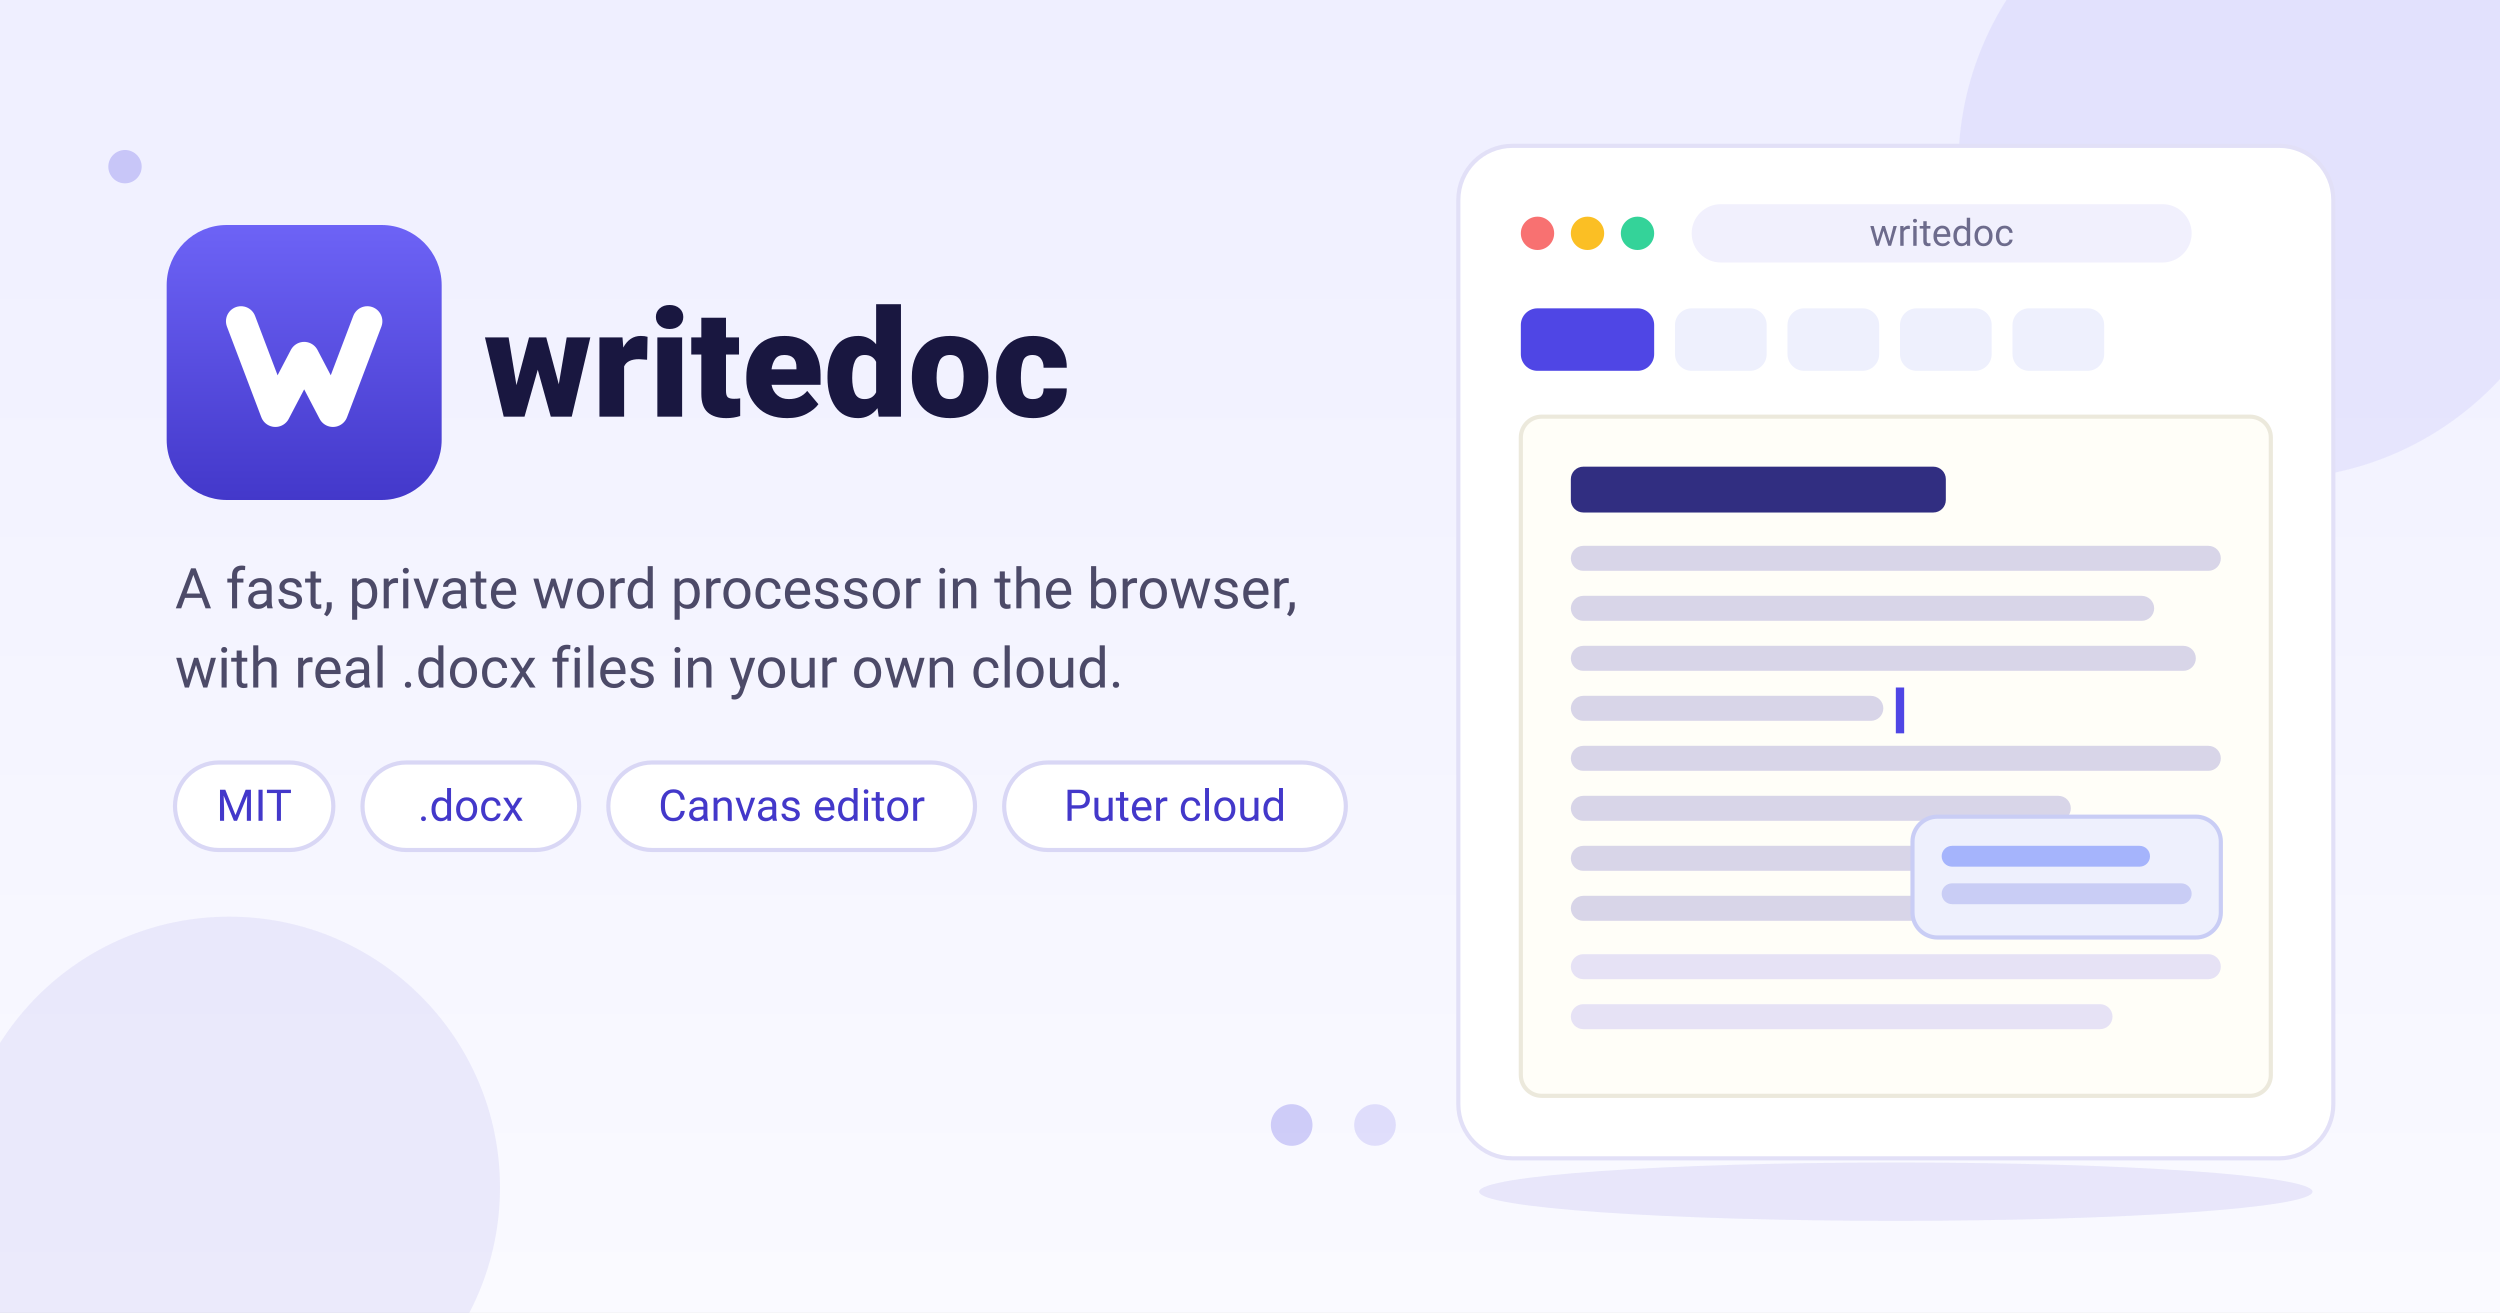
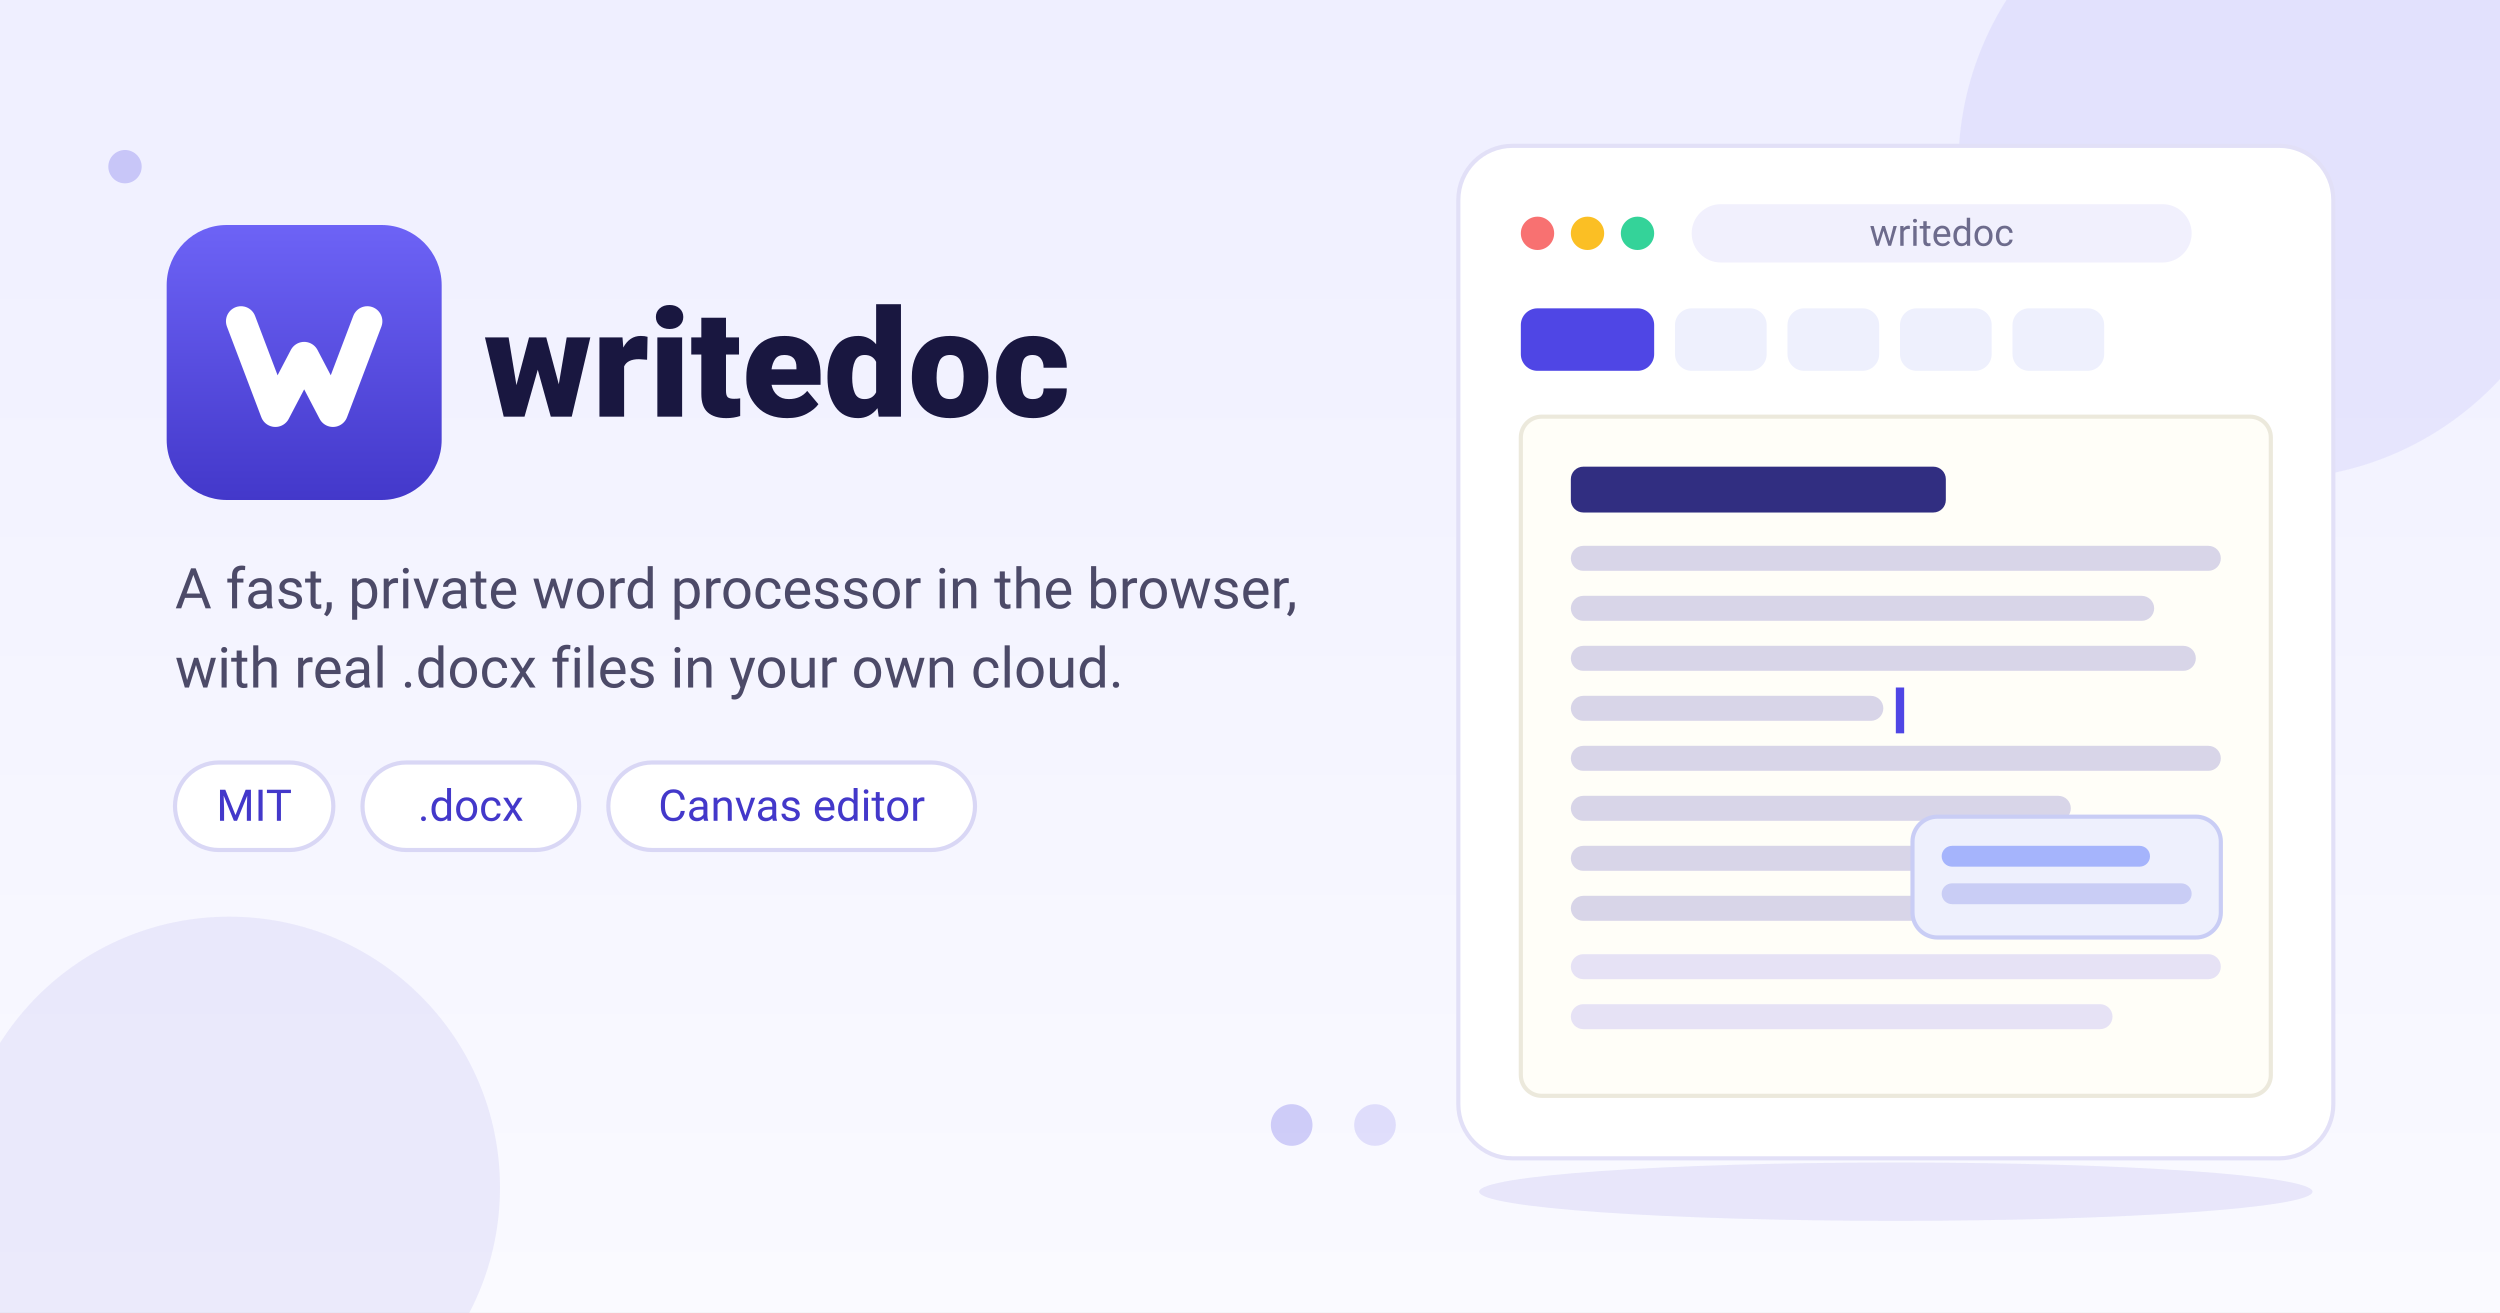
<svg xmlns="http://www.w3.org/2000/svg" viewBox="0 0 1200 630" role="img" aria-label="writedoc — a fast, private word processor with real .docx files in your own cloud">
  <defs>
    <linearGradient id="hero-bg" x1="0" y1="0" x2="0" y2="1">
      <stop offset="0" stop-color="#efefff" />
      <stop offset="1" stop-color="#fafaff" />
    </linearGradient>
    <linearGradient id="hero-lg" x1="0" y1="0" x2="0" y2="1">
      <stop offset="0" stop-color="#6d63f6" />
      <stop offset="1" stop-color="#4338ca" />
    </linearGradient>
  </defs>
  <rect x="0" y="0" width="1200" height="630" rx="0" fill="url(#hero-bg)" />
  <circle cx="1090" cy="80" r="150" fill="#4f46e5" opacity="0.08" />
  <circle cx="110" cy="570" r="130" fill="#4338ca" opacity="0.08" />
  <circle cx="620" cy="540" r="10" fill="#4f46e5" opacity="0.25" />
  <circle cx="660" cy="540" r="10" fill="#4f46e5" opacity="0.15" />
  <circle cx="60" cy="80" r="8" fill="#4f46e5" opacity="0.25" />
  <g transform="translate(80,108) scale(2.0625)">
    <rect x="0" y="0" width="64" height="64" rx="14" fill="url(#hero-lg)" />
    <path d="M17.3 22.4 L25.3 43.5 L32 30.7 L38.7 43.5 L46.7 22.4" fill="none" stroke="#ffffff" stroke-width="7" stroke-linecap="round" stroke-linejoin="round" />
  </g>
  <text x="232" y="200" font-family="system-ui,'Segoe UI',Roboto,Arial,sans-serif" font-size="72" font-weight="800" fill="#191740">writedoc</text>
  <text x="84" y="292" font-family="system-ui,'Segoe UI',Roboto,Arial,sans-serif" font-size="27" fill="#4c4a68">A fast, private word processor in the browser,</text>
  <text x="84" y="330" font-family="system-ui,'Segoe UI',Roboto,Arial,sans-serif" font-size="27" fill="#4c4a68">with real .docx files in your own cloud.</text>
  <g font-family="system-ui,'Segoe UI',Roboto,Arial,sans-serif" font-size="21" fill="#4338ca" text-anchor="middle">
    <rect x="84" y="366" width="76" height="42" rx="21" fill="#ffffff" stroke="#d9d7f5" stroke-width="2" />
    <text x="122" y="394">MIT</text>
    <rect x="174" y="366" width="104" height="42" rx="21" fill="#ffffff" stroke="#d9d7f5" stroke-width="2" />
    <text x="226" y="394">.docx</text>
    <rect x="292" y="366" width="176" height="42" rx="21" fill="#ffffff" stroke="#d9d7f5" stroke-width="2" />
    <text x="380" y="394">Canvas editor</text>
-     <rect x="482" y="366" width="164" height="42" rx="21" fill="#ffffff" stroke="#d9d7f5" stroke-width="2" />
-     <text x="564" y="394">Puter cloud</text>
  </g>
  <ellipse cx="910" cy="572" rx="200" ry="14" fill="#4338ca" opacity="0.10" />
  <rect x="700" y="70" width="420" height="486" rx="26" fill="#ffffff" stroke="#e2e0f7" stroke-width="2" />
  <circle cx="738" cy="112" r="8" fill="#f87171" />
  <circle cx="762" cy="112" r="8" fill="#fbbf24" />
  <circle cx="786" cy="112" r="8" fill="#34d399" />
  <rect x="812" y="98" width="240" height="28" rx="14" fill="#f1f0fd" />
  <text x="932" y="118" font-family="system-ui,'Segoe UI',Roboto,Arial,sans-serif" font-size="18" fill="#6d6b8c" text-anchor="middle">writedoc</text>
  <rect x="730" y="148" width="64" height="30" rx="8" fill="#4f46e5" />
  <rect x="804" y="148" width="44" height="30" rx="8" fill="#eef0fd" />
  <rect x="858" y="148" width="44" height="30" rx="8" fill="#eef0fd" />
  <rect x="912" y="148" width="44" height="30" rx="8" fill="#eef0fd" />
  <rect x="966" y="148" width="44" height="30" rx="8" fill="#eef0fd" />
  <rect x="730" y="200" width="360" height="326" rx="10" fill="#fffef8" stroke="#ece9dc" stroke-width="2" />
  <rect x="754" y="224" width="180" height="22" rx="6" fill="#312e81" />
  <rect x="754" y="262" width="312" height="12" rx="6" fill="#d8d5e8" />
  <rect x="754" y="286" width="280" height="12" rx="6" fill="#d8d5e8" />
  <rect x="754" y="310" width="300" height="12" rx="6" fill="#d8d5e8" />
  <rect x="754" y="334" width="150" height="12" rx="6" fill="#d8d5e8" />
  <rect x="910" y="330" width="4" height="22" fill="#4f46e5" />
  <rect x="754" y="358" width="312" height="12" rx="6" fill="#d8d5e8" />
  <rect x="754" y="382" width="240" height="12" rx="6" fill="#d8d5e8" />
  <rect x="754" y="406" width="300" height="12" rx="6" fill="#d8d5e8" />
  <rect x="754" y="430" width="200" height="12" rx="6" fill="#d8d5e8" />
  <rect x="754" y="458" width="312" height="12" rx="6" fill="#e6e2f5" />
  <rect x="754" y="482" width="260" height="12" rx="6" fill="#e6e2f5" />
  <rect x="918" y="392" width="148" height="58" rx="12" fill="#eef0fd" stroke="#c9cdf5" stroke-width="2" />
  <rect x="932" y="406" width="100" height="10" rx="5" fill="#a5b4fc" />
  <rect x="932" y="424" width="120" height="10" rx="5" fill="#c9cdf5" />
</svg>
